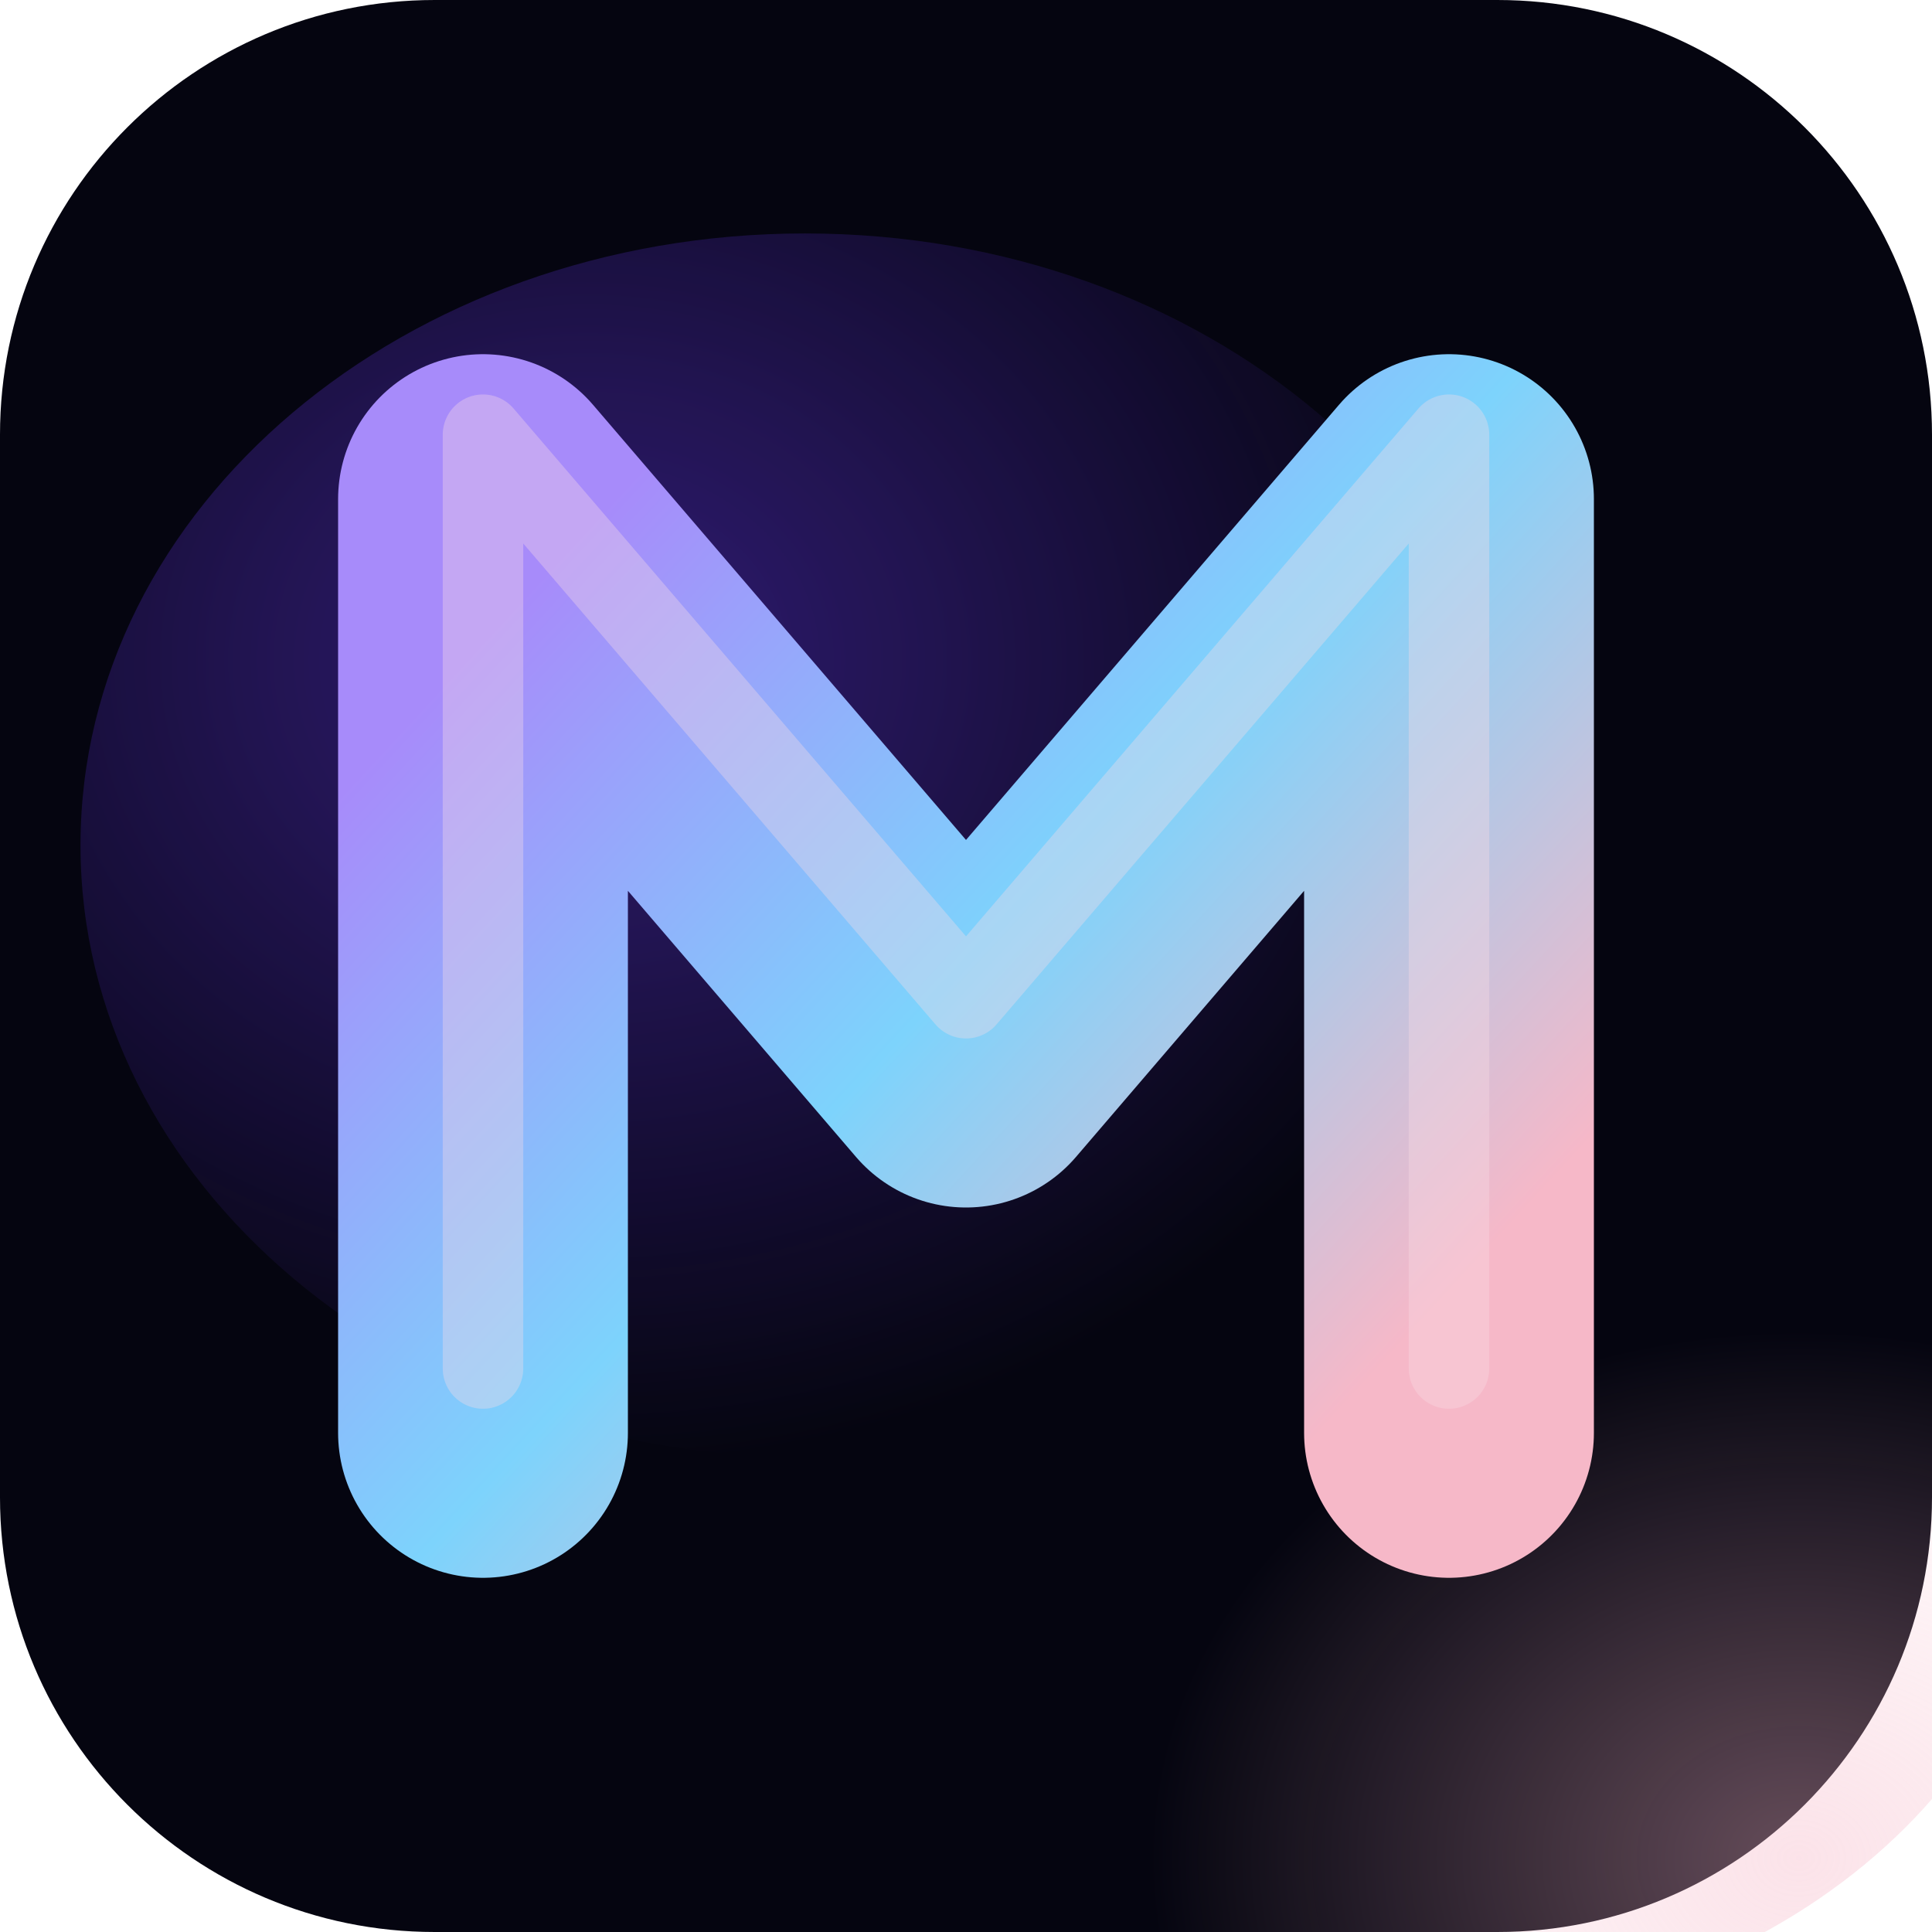
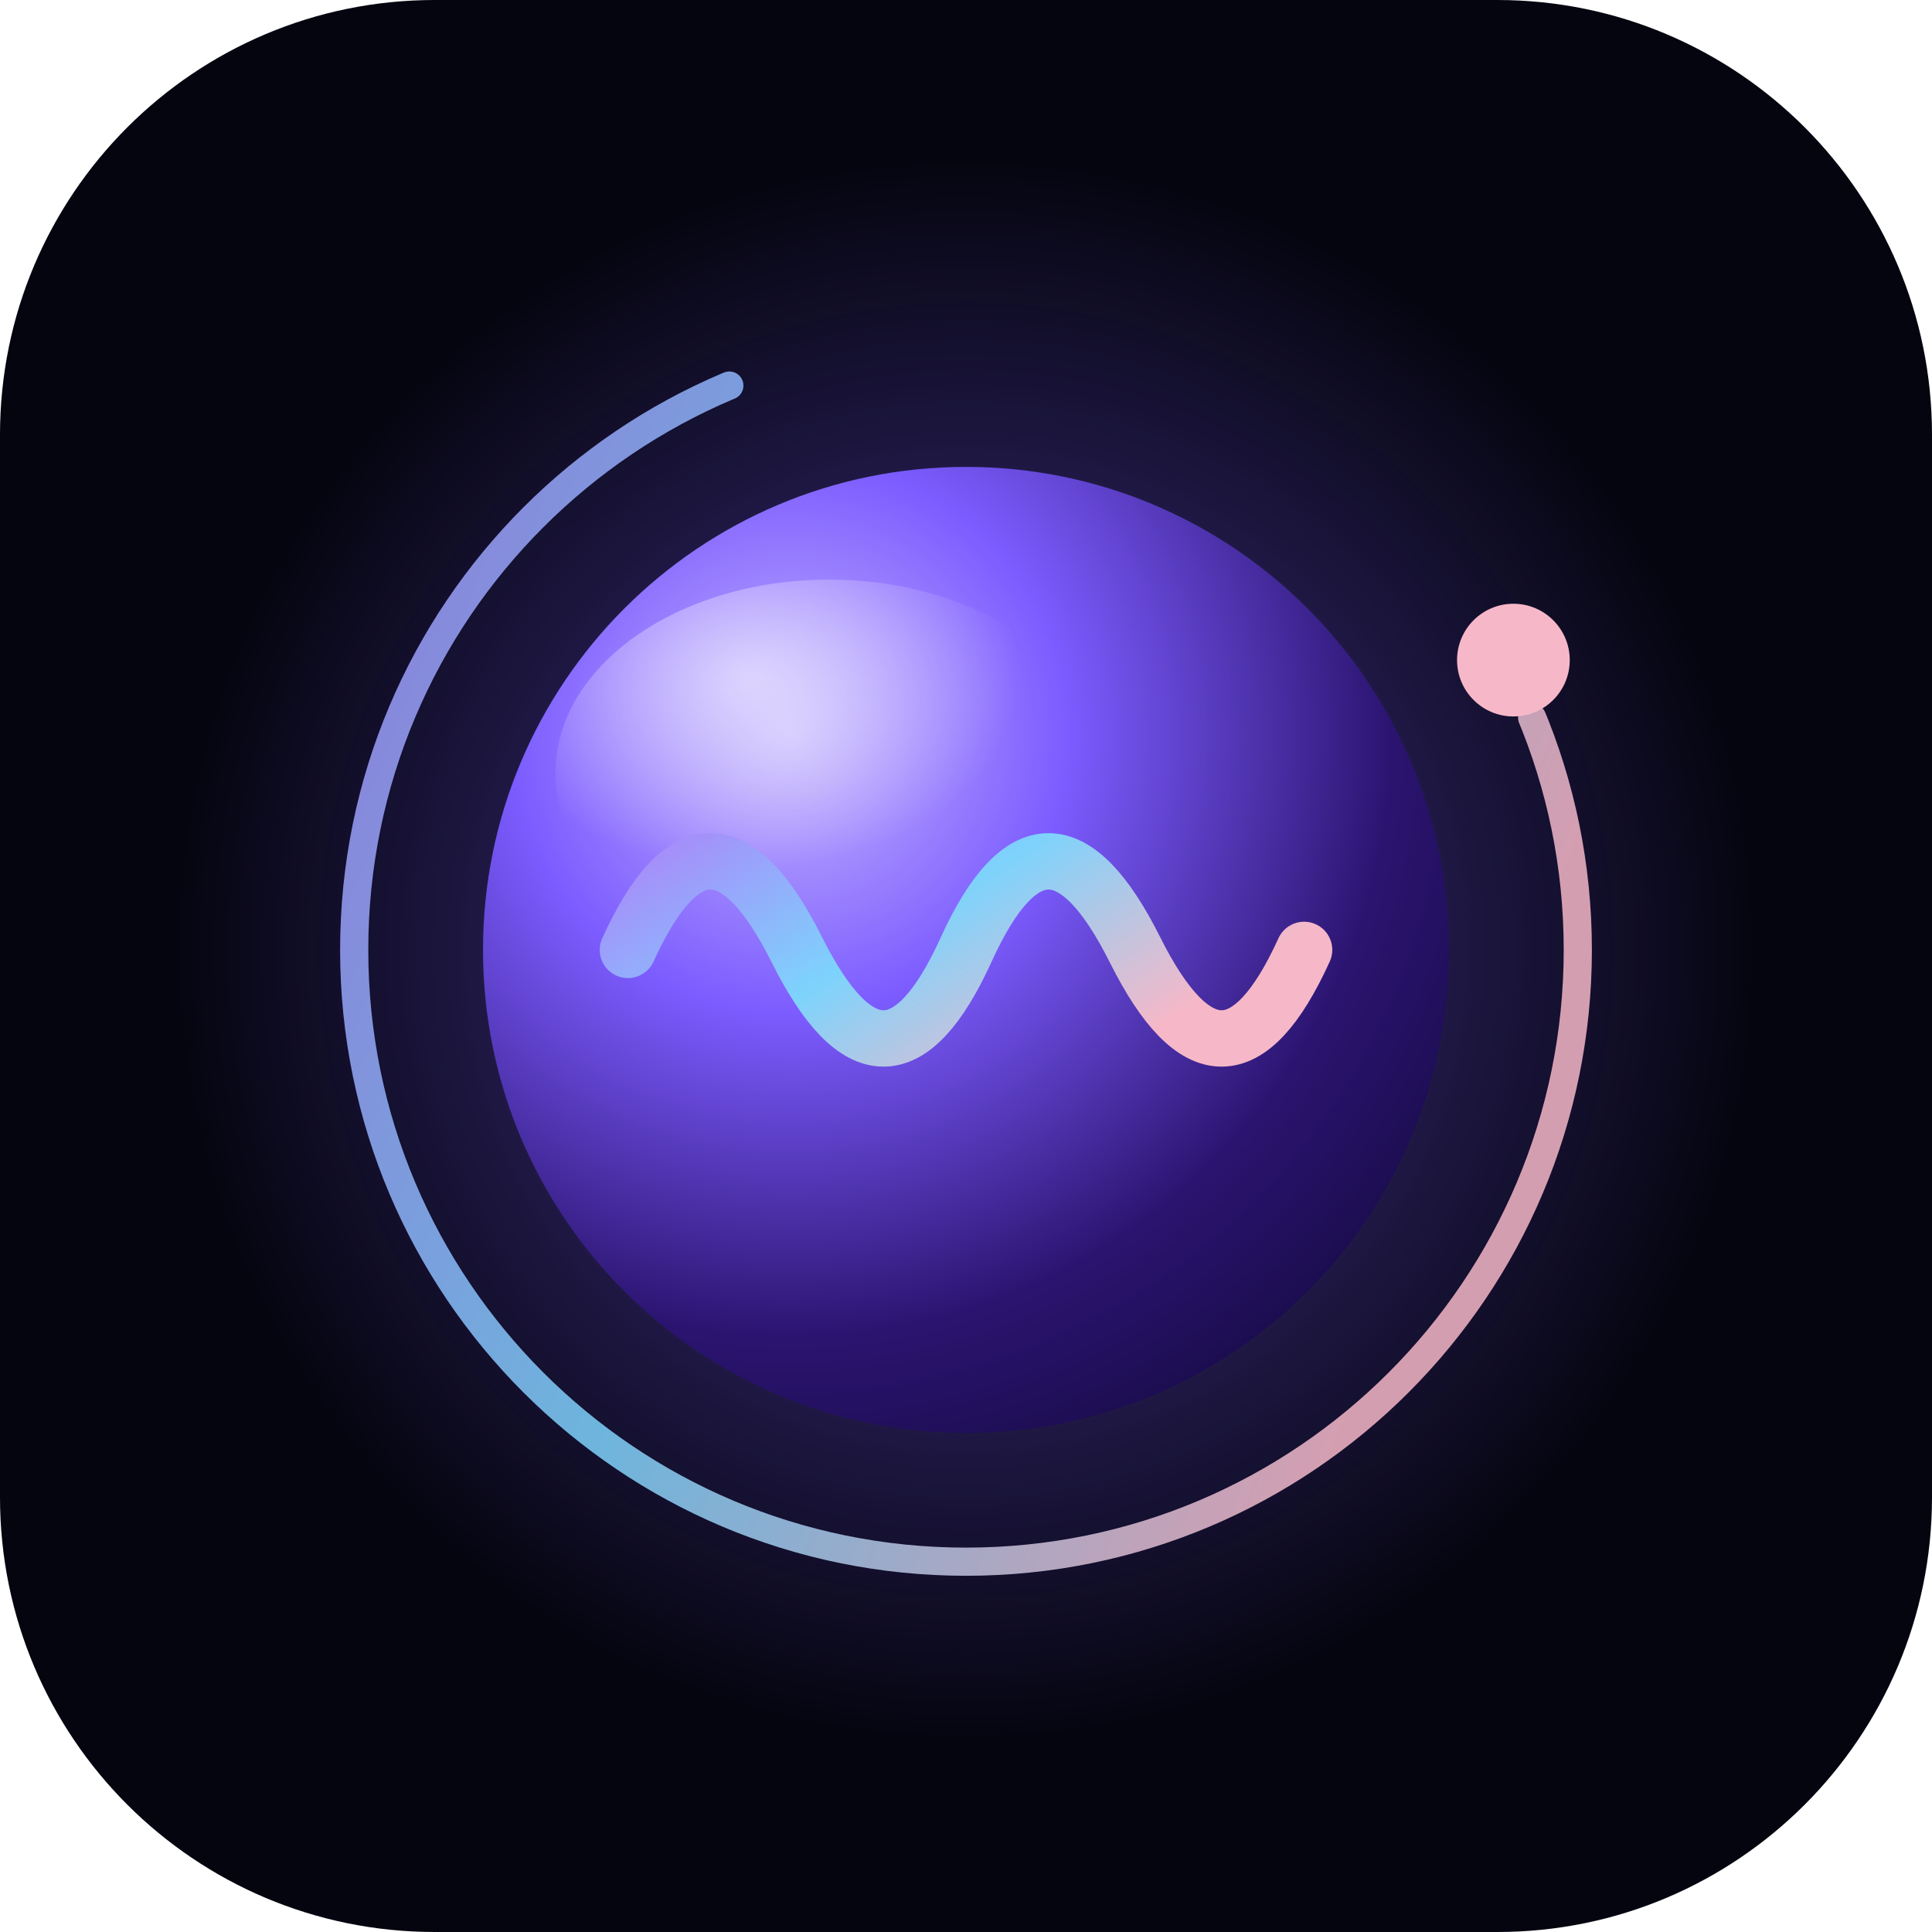
<svg xmlns="http://www.w3.org/2000/svg" viewBox="0 0 240 240">
  <defs>
-     <linearGradient id="m" x1="0.05" y1="0.1" x2="0.95" y2="0.9">
+     <radialGradient id="sph" cx="0.32" cy="0.28" r="0.95">
+       <stop offset="0%" stop-color="#c4b5fd" />
+       <stop offset="30%" stop-color="#7c5cff" />
+       <stop offset="65%" stop-color="#2b1470" />
+       <stop offset="100%" stop-color="#0c0630" />
+     </radialGradient>
+     <linearGradient id="pearl" x1="0" y1="0" x2="1" y2="0.4">
      <stop offset="0%" stop-color="#a78bfa" />
-       <stop offset="50%" stop-color="#7dd3fc" />
+       <stop offset="48%" stop-color="#7dd3fc" />
      <stop offset="100%" stop-color="#f6b8c8" />
    </linearGradient>
-     <radialGradient id="a" cx="0.35" cy="0.35" r="0.65">
-       <stop offset="0%" stop-color="#6D3BFF" stop-opacity="0.7" />
-       <stop offset="100%" stop-color="#6D3BFF" stop-opacity="0" />
+     <radialGradient id="glow" cx="0.5" cy="0.5" r="0.5">
+       <stop offset="0%" stop-color="#7c5cff" stop-opacity="0.55" />
+       <stop offset="100%" stop-color="#7c5cff" stop-opacity="0" />
    </radialGradient>
-     <radialGradient id="p" cx="0.8" cy="0.85" r="0.5">
-       <stop offset="0%" stop-color="#f6b8c8" stop-opacity="0.4" />
-       <stop offset="100%" stop-color="#f6b8c8" stop-opacity="0" />
+     <radialGradient id="gloss" cx="0.35" cy="0.25" r="0.5">
+       <stop offset="0%" stop-color="#ffffff" stop-opacity="0.55" />
+       <stop offset="100%" stop-color="#ffffff" stop-opacity="0" />
    </radialGradient>
  </defs>
  <rect width="240" height="240" rx="54" fill="#050510" />
-   <ellipse cx="100" cy="105" rx="90" ry="76" fill="url(#a)" opacity="0.6" />
-   <ellipse cx="175" cy="185" rx="80" ry="66" fill="url(#p)" />
-   <path d="M60 178 L60 62 L120 132 L180 62 L180 178" fill="none" stroke="url(#m)" stroke-width="36" stroke-linecap="round" stroke-linejoin="round" />
-   <path d="M60 178 L60 62 L120 132 L180 62 L180 178" fill="none" stroke="#f9dce4" stroke-opacity="0.35" stroke-width="10" stroke-linecap="round" stroke-linejoin="round" transform="translate(0,-8)" />
+   <circle cx="120" cy="118" r="98" fill="url(#glow)" />
+   <circle cx="120" cy="118" r="60" fill="url(#sph)" />
+   <ellipse cx="103" cy="96" rx="34" ry="24" fill="url(#gloss)" />
+   <path d="M78 118 q10 -22 21 0 t21 0 t21 0 t21 0" fill="none" stroke="url(#pearl)" stroke-width="7" stroke-linecap="round" />
+   <circle cx="120" cy="118" r="76" fill="none" stroke="url(#pearl)" stroke-width="3.5" stroke-opacity="0.85" stroke-dasharray="358 120" stroke-dashoffset="30" stroke-linecap="round" />
+   <circle cx="188" cy="82" r="7" fill="#f6b8c8" />
</svg>
